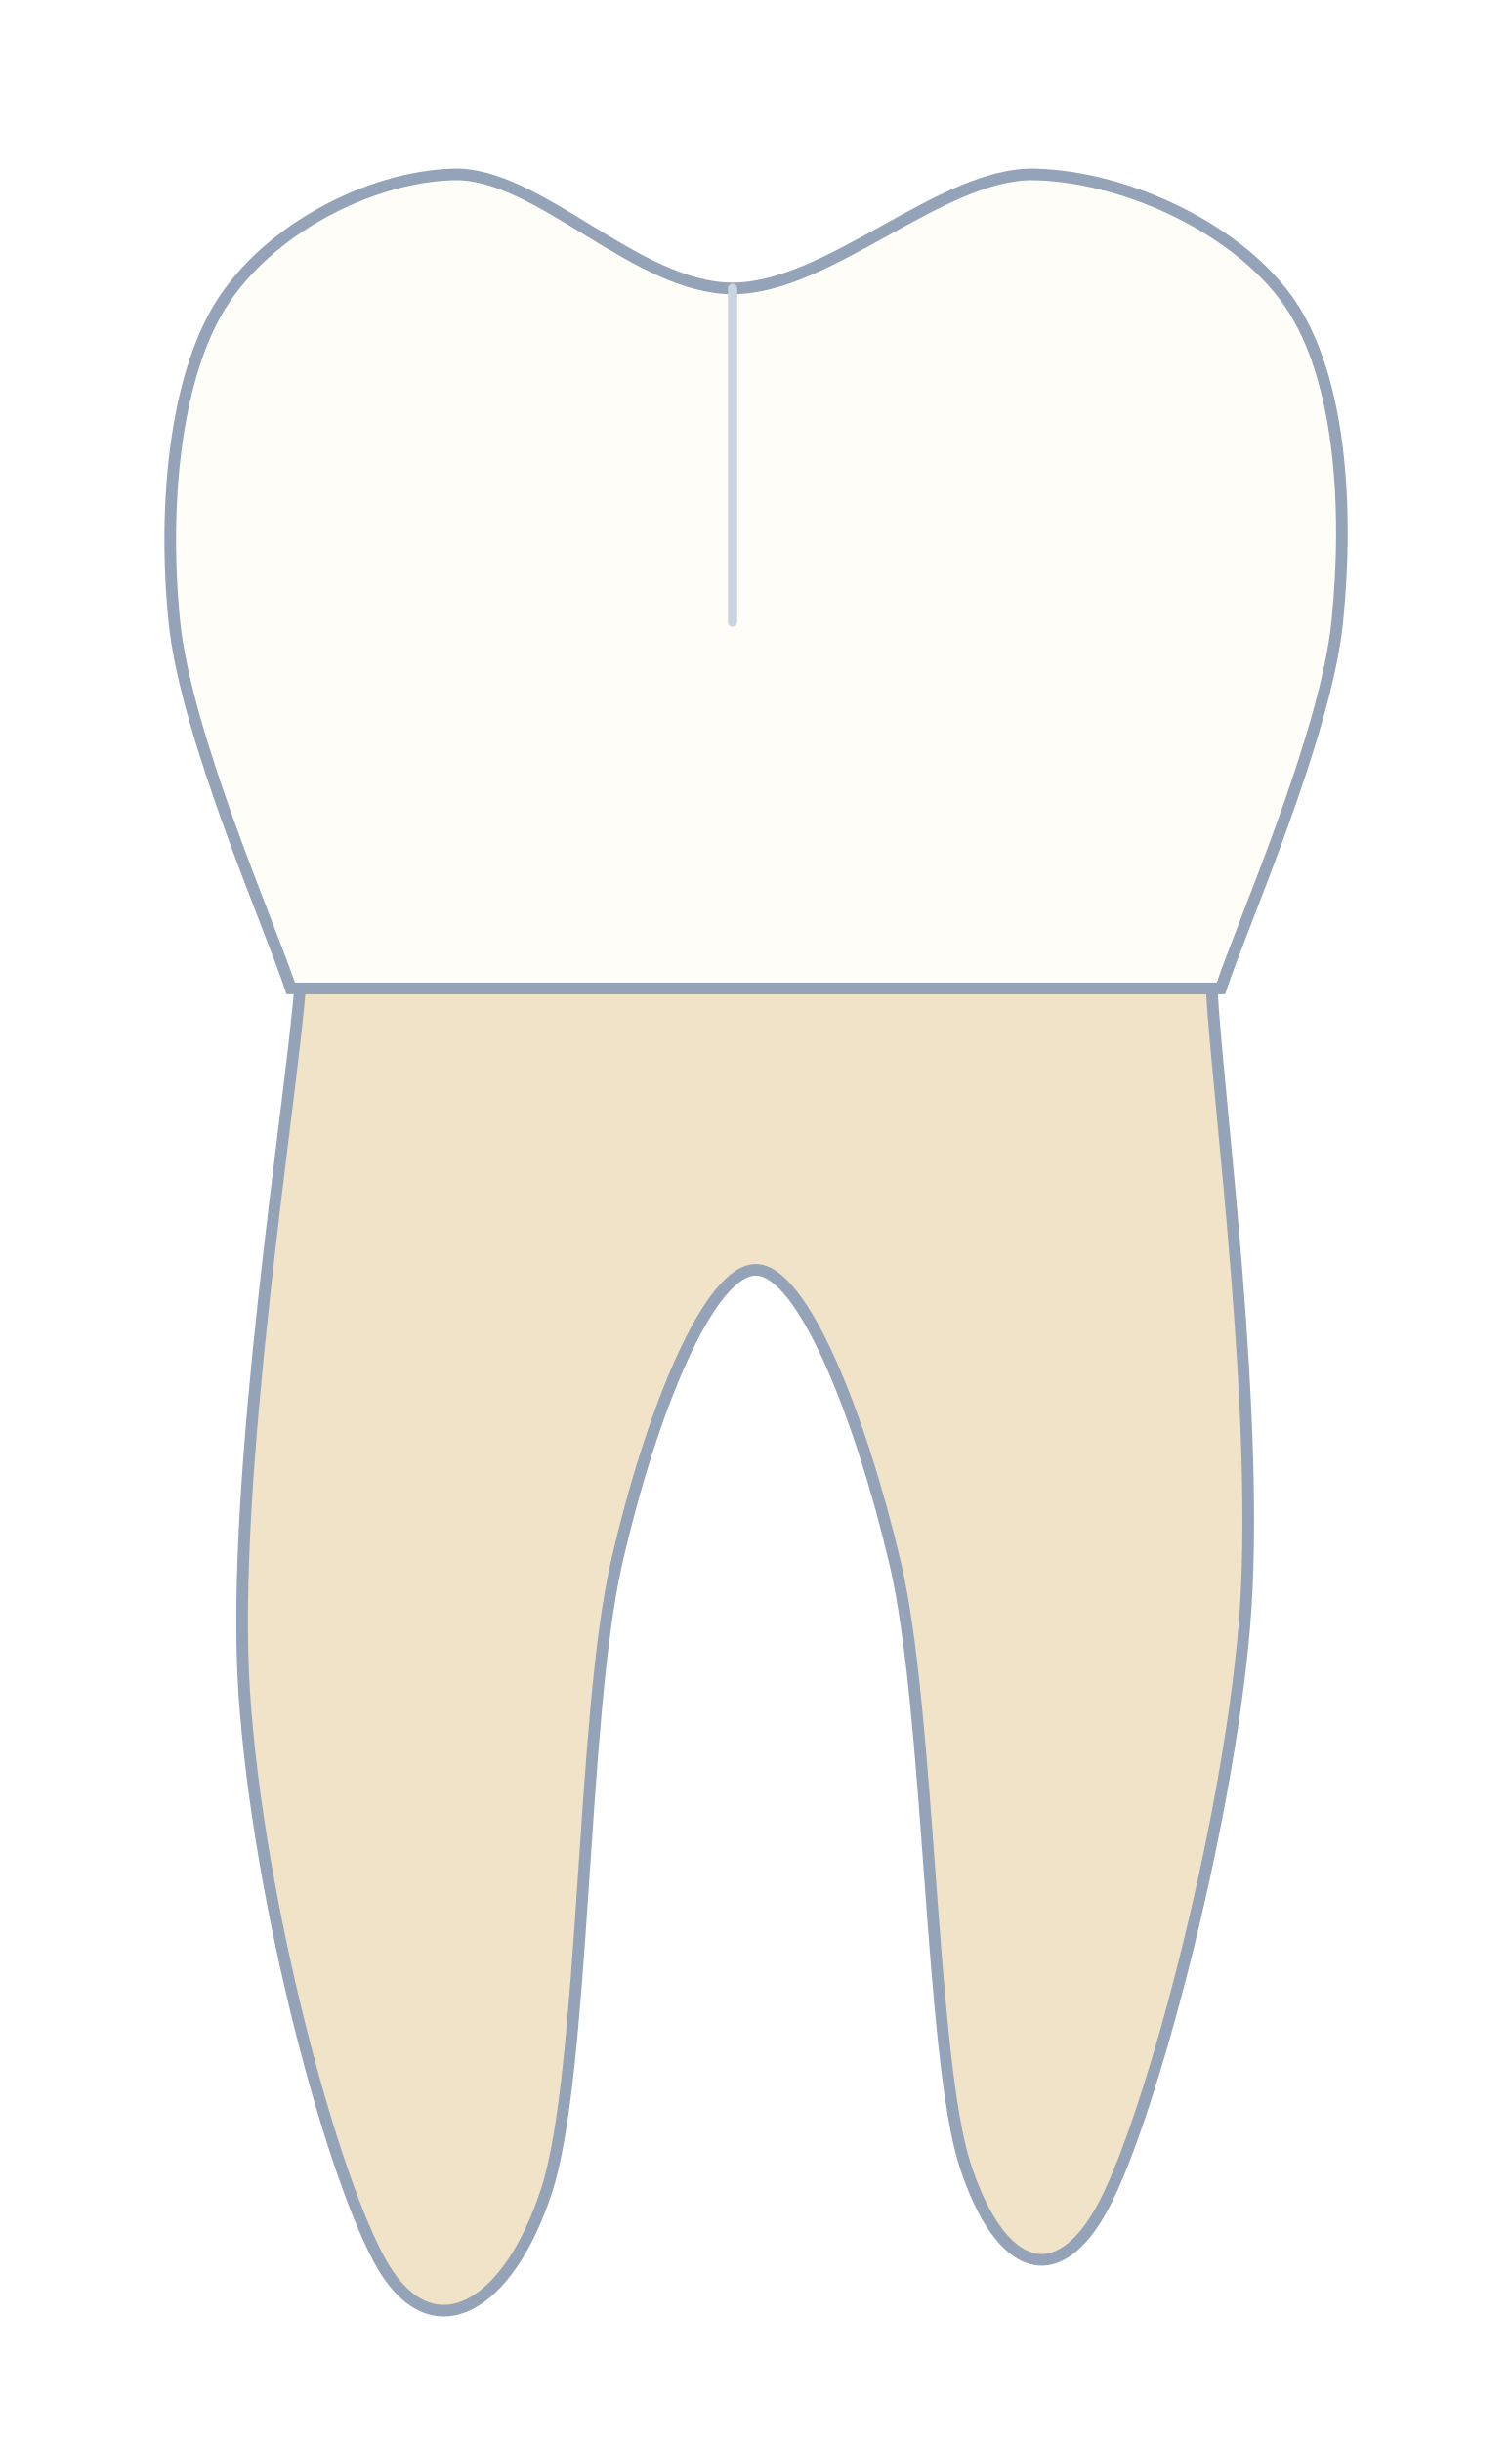
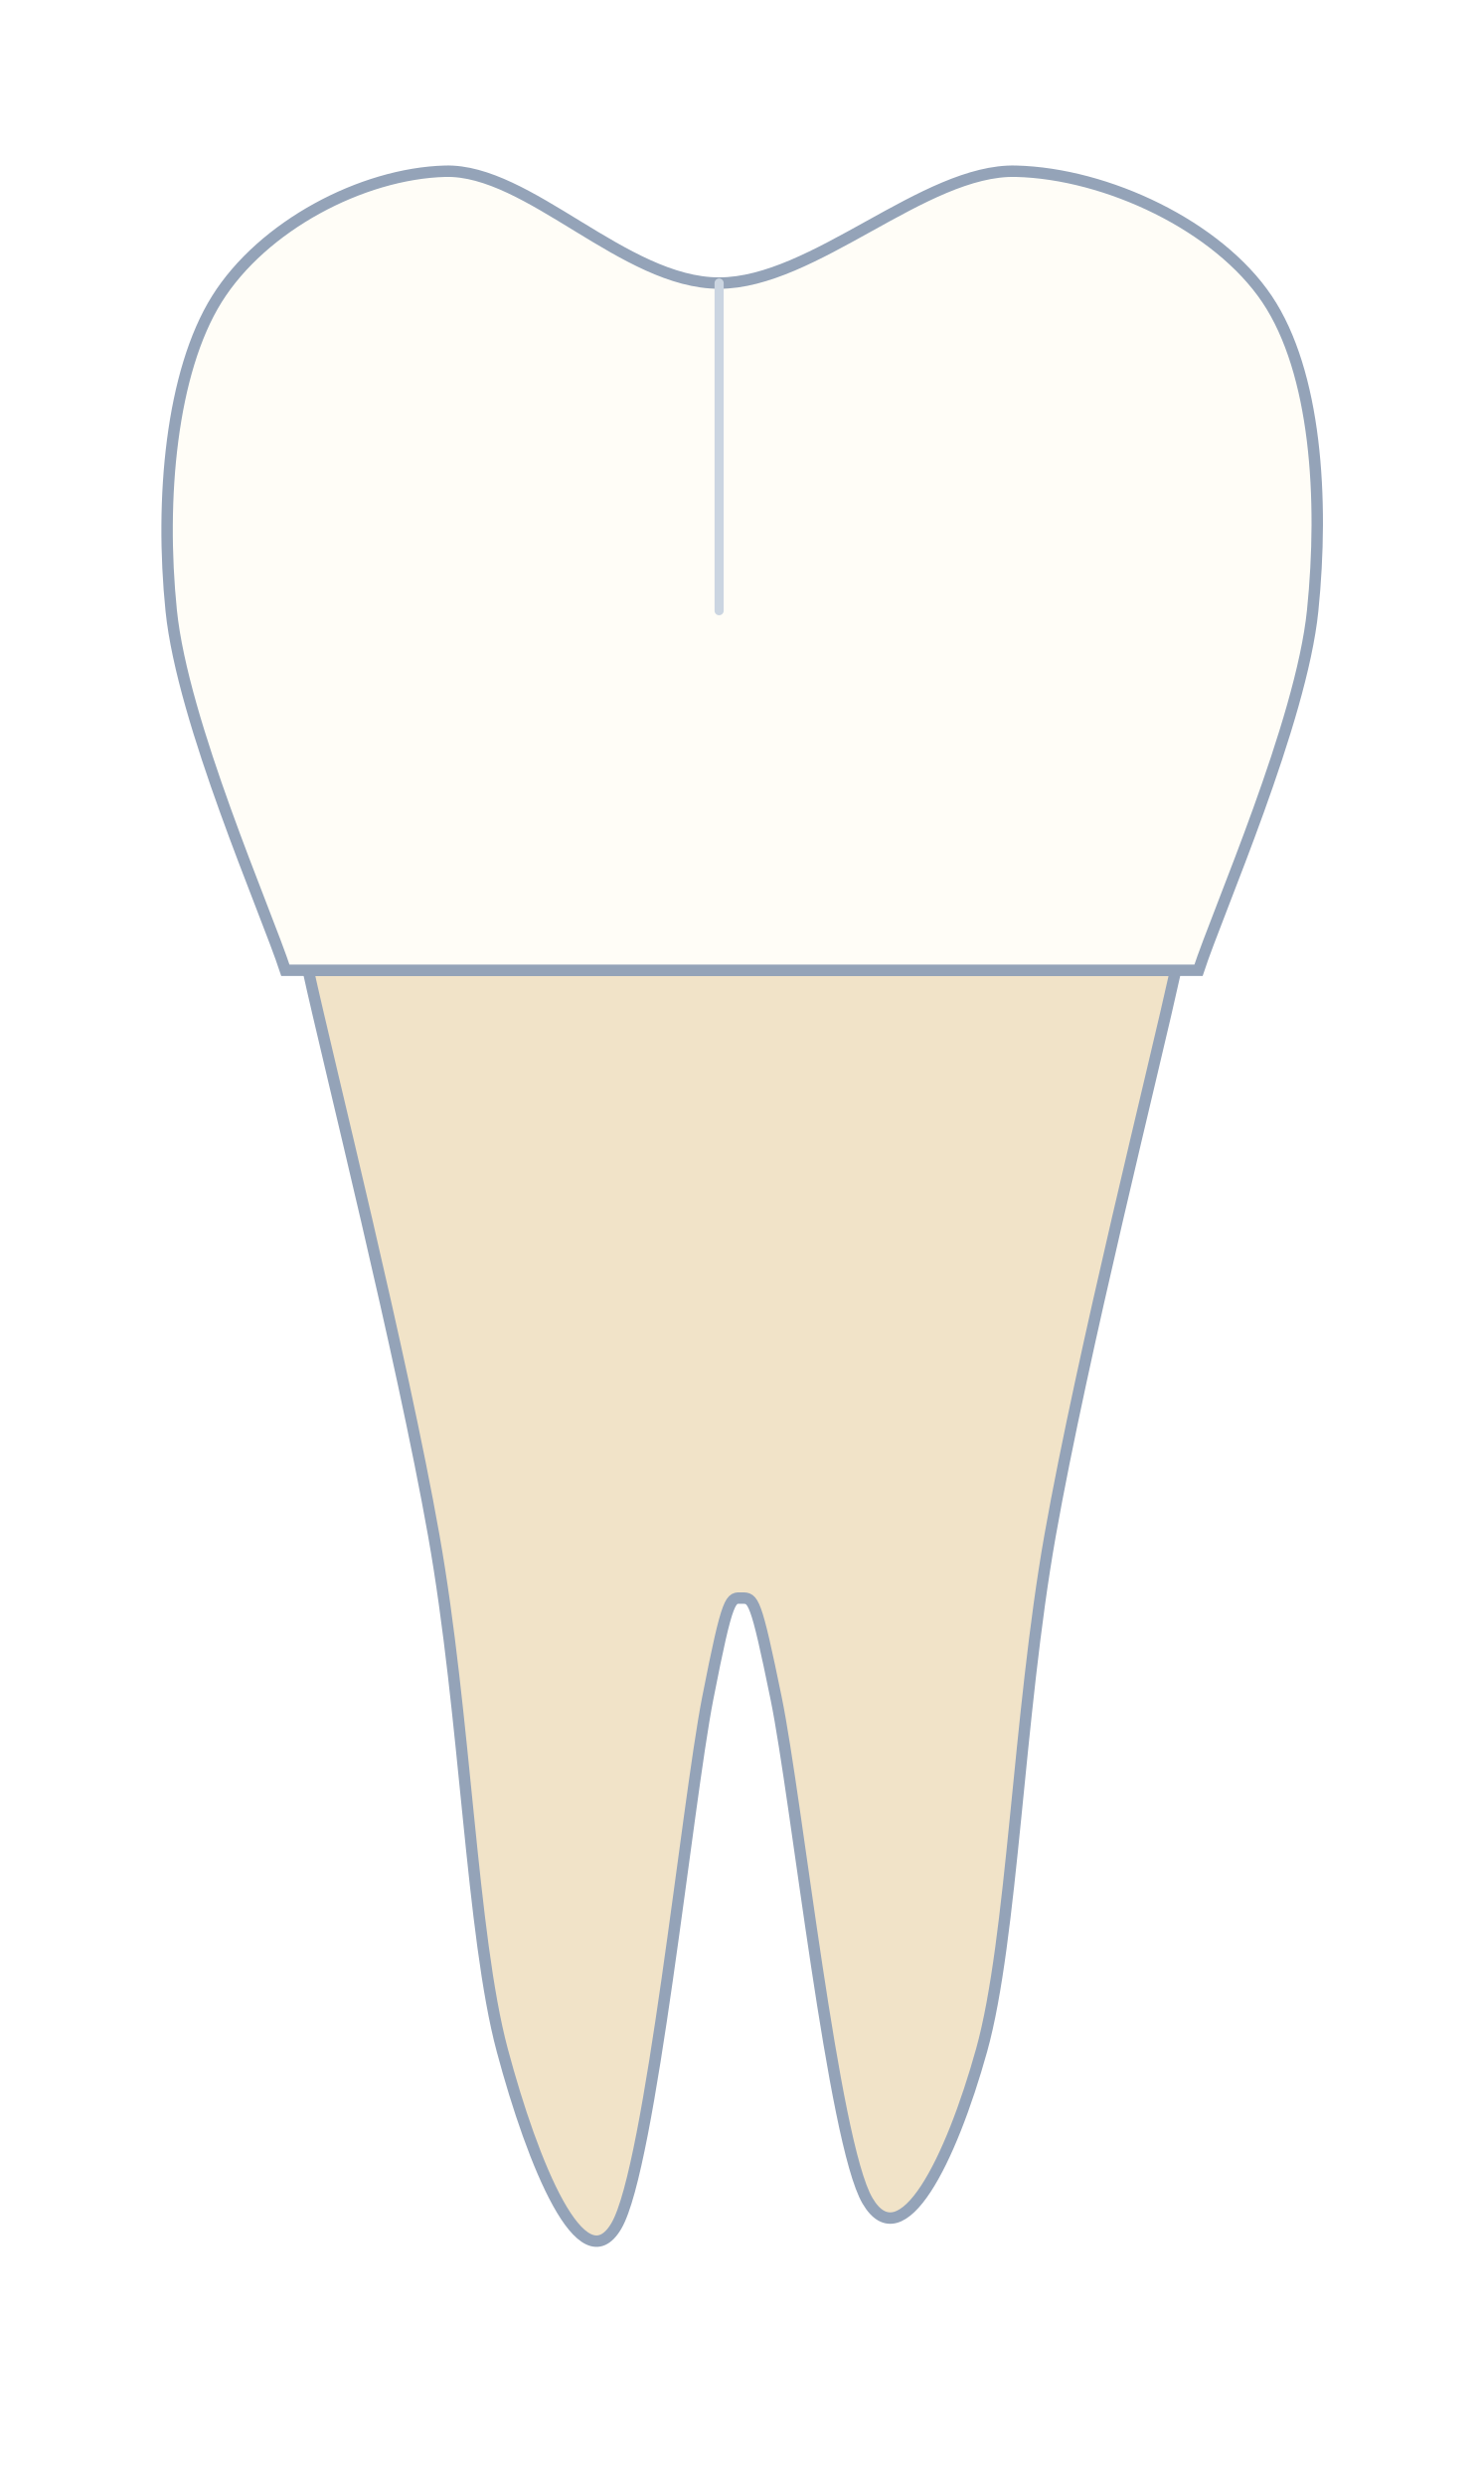
- <svg xmlns="http://www.w3.org/2000/svg" viewBox="0 0 156 252" width="156" height="252">
+ <svg xmlns="http://www.w3.org/2000/svg" viewBox="0 0 156 261.24" width="156" height="261.24">
  <g id="tooth-38" data-fdi="38">
    <g transform="matrix(12 0 0 -12 78 102)">
-       <path d="M -3.92 0 C -4 -1.01 -4.52 -4.22 -4.4 -6.05 C -4.28 -7.88 -3.63 -10.28 -3.2 -11 C -2.77 -11.71 -2.13 -11.35 -1.8 -10.34 C -1.47 -9.33 -1.5 -6.27 -1.2 -4.95 C -0.9 -3.63 -0.4 -2.42 0 -2.42 C 0.4 -2.42 0.9 -3.67 1.2 -4.95 C 1.5 -6.23 1.5 -9.2 1.8 -10.12 C 2.1 -11.04 2.6 -11.22 3 -10.45 C 3.4 -9.68 4.05 -7.24 4.2 -5.5 C 4.35 -3.76 3.97 -0.92 3.92 0 Z" fill="#f1e3c8" stroke="#94a3b8" stroke-width="1.2" vector-effect="non-scaling-stroke" />
+       <path d="M -3.8 0 C -3.62 -0.82 -2.98 -3.37 -2.7 -4.95 C -2.42 -6.53 -2.37 -8.45 -2.1 -9.46 C -1.83 -10.47 -1.4 -11.51 -1.1 -11 C -0.8 -10.49 -0.48 -7.3 -0.3 -6.38 C -0.12 -5.46 -0.1 -5.5 0 -5.5 C 0.1 -5.5 0.12 -5.5 0.3 -6.38 C 0.48 -7.26 0.8 -10.27 1.1 -10.78 C 1.4 -11.29 1.83 -10.43 2.1 -9.46 C 2.37 -8.49 2.42 -6.53 2.7 -4.95 C 2.98 -3.37 3.62 -0.82 3.8 0 Z" fill="#f1e3c8" stroke="#94a3b8" stroke-width="1.2" vector-effect="non-scaling-stroke" />
      <path d="M -4 0 C -4.17 0.52 -4.9 2.17 -5 3.15 C -5.1 4.13 -5 5.24 -4.6 5.88 C -4.2 6.52 -3.33 6.98 -2.6 7 C -1.87 7.02 -1.03 6.02 -0.2 6.02 C 0.63 6.02 1.6 7.02 2.4 7 C 3.2 6.98 4.17 6.52 4.6 5.88 C 5.03 5.24 5.1 4.13 5 3.15 C 4.9 2.17 4.17 0.52 4 0 Z" fill="#fffdf7" stroke="#94a3b8" stroke-width="1.2" vector-effect="non-scaling-stroke" />
      <path d="M -0.2 6.02 C -0.2 5.54 -0.2 3.63 -0.2 3.15" fill="none" stroke="#cbd5e1" stroke-width="0.96" stroke-linecap="round" vector-effect="non-scaling-stroke" />
    </g>
  </g>
</svg>
